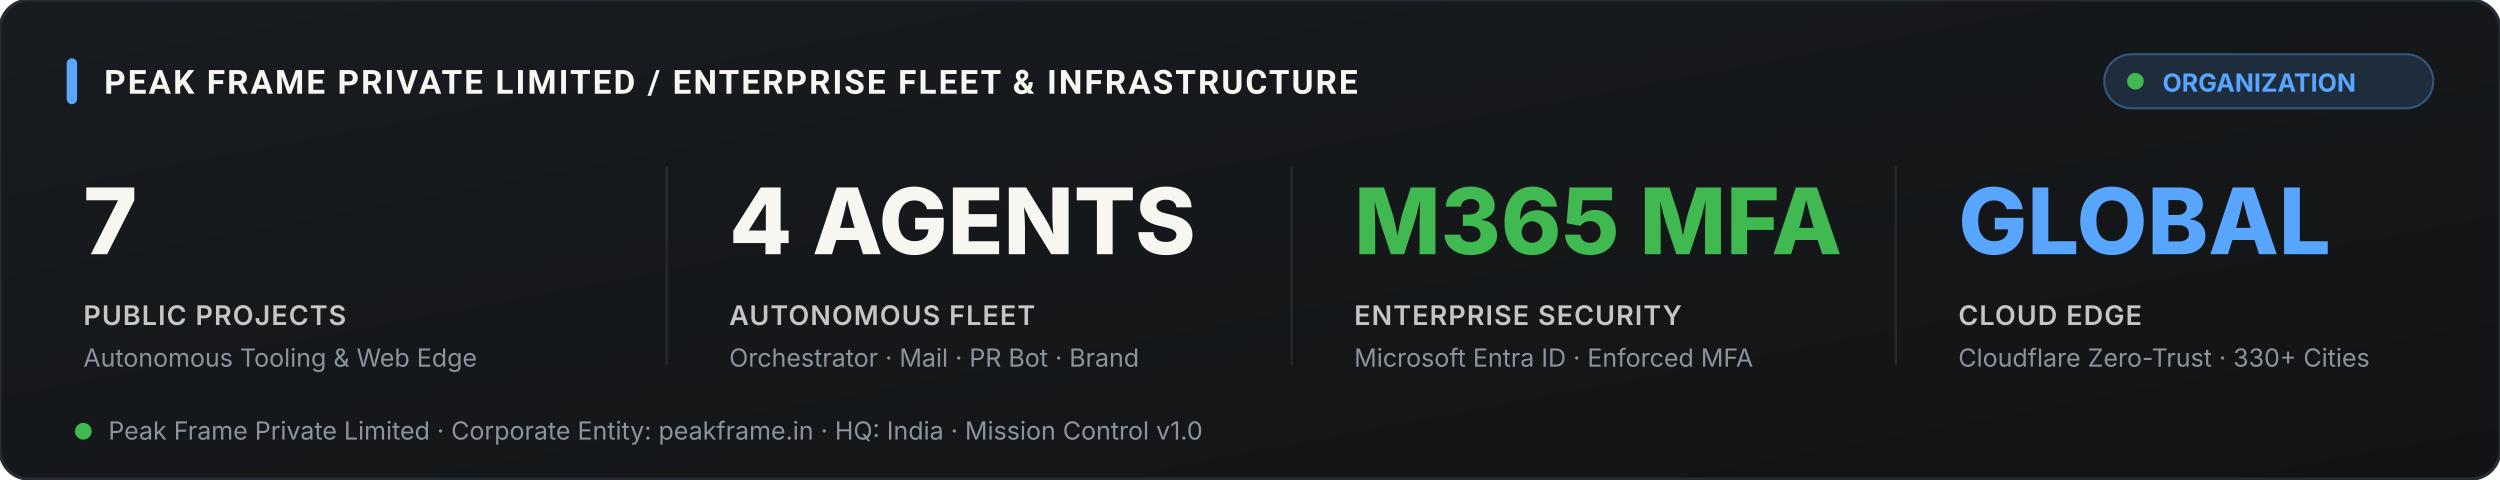
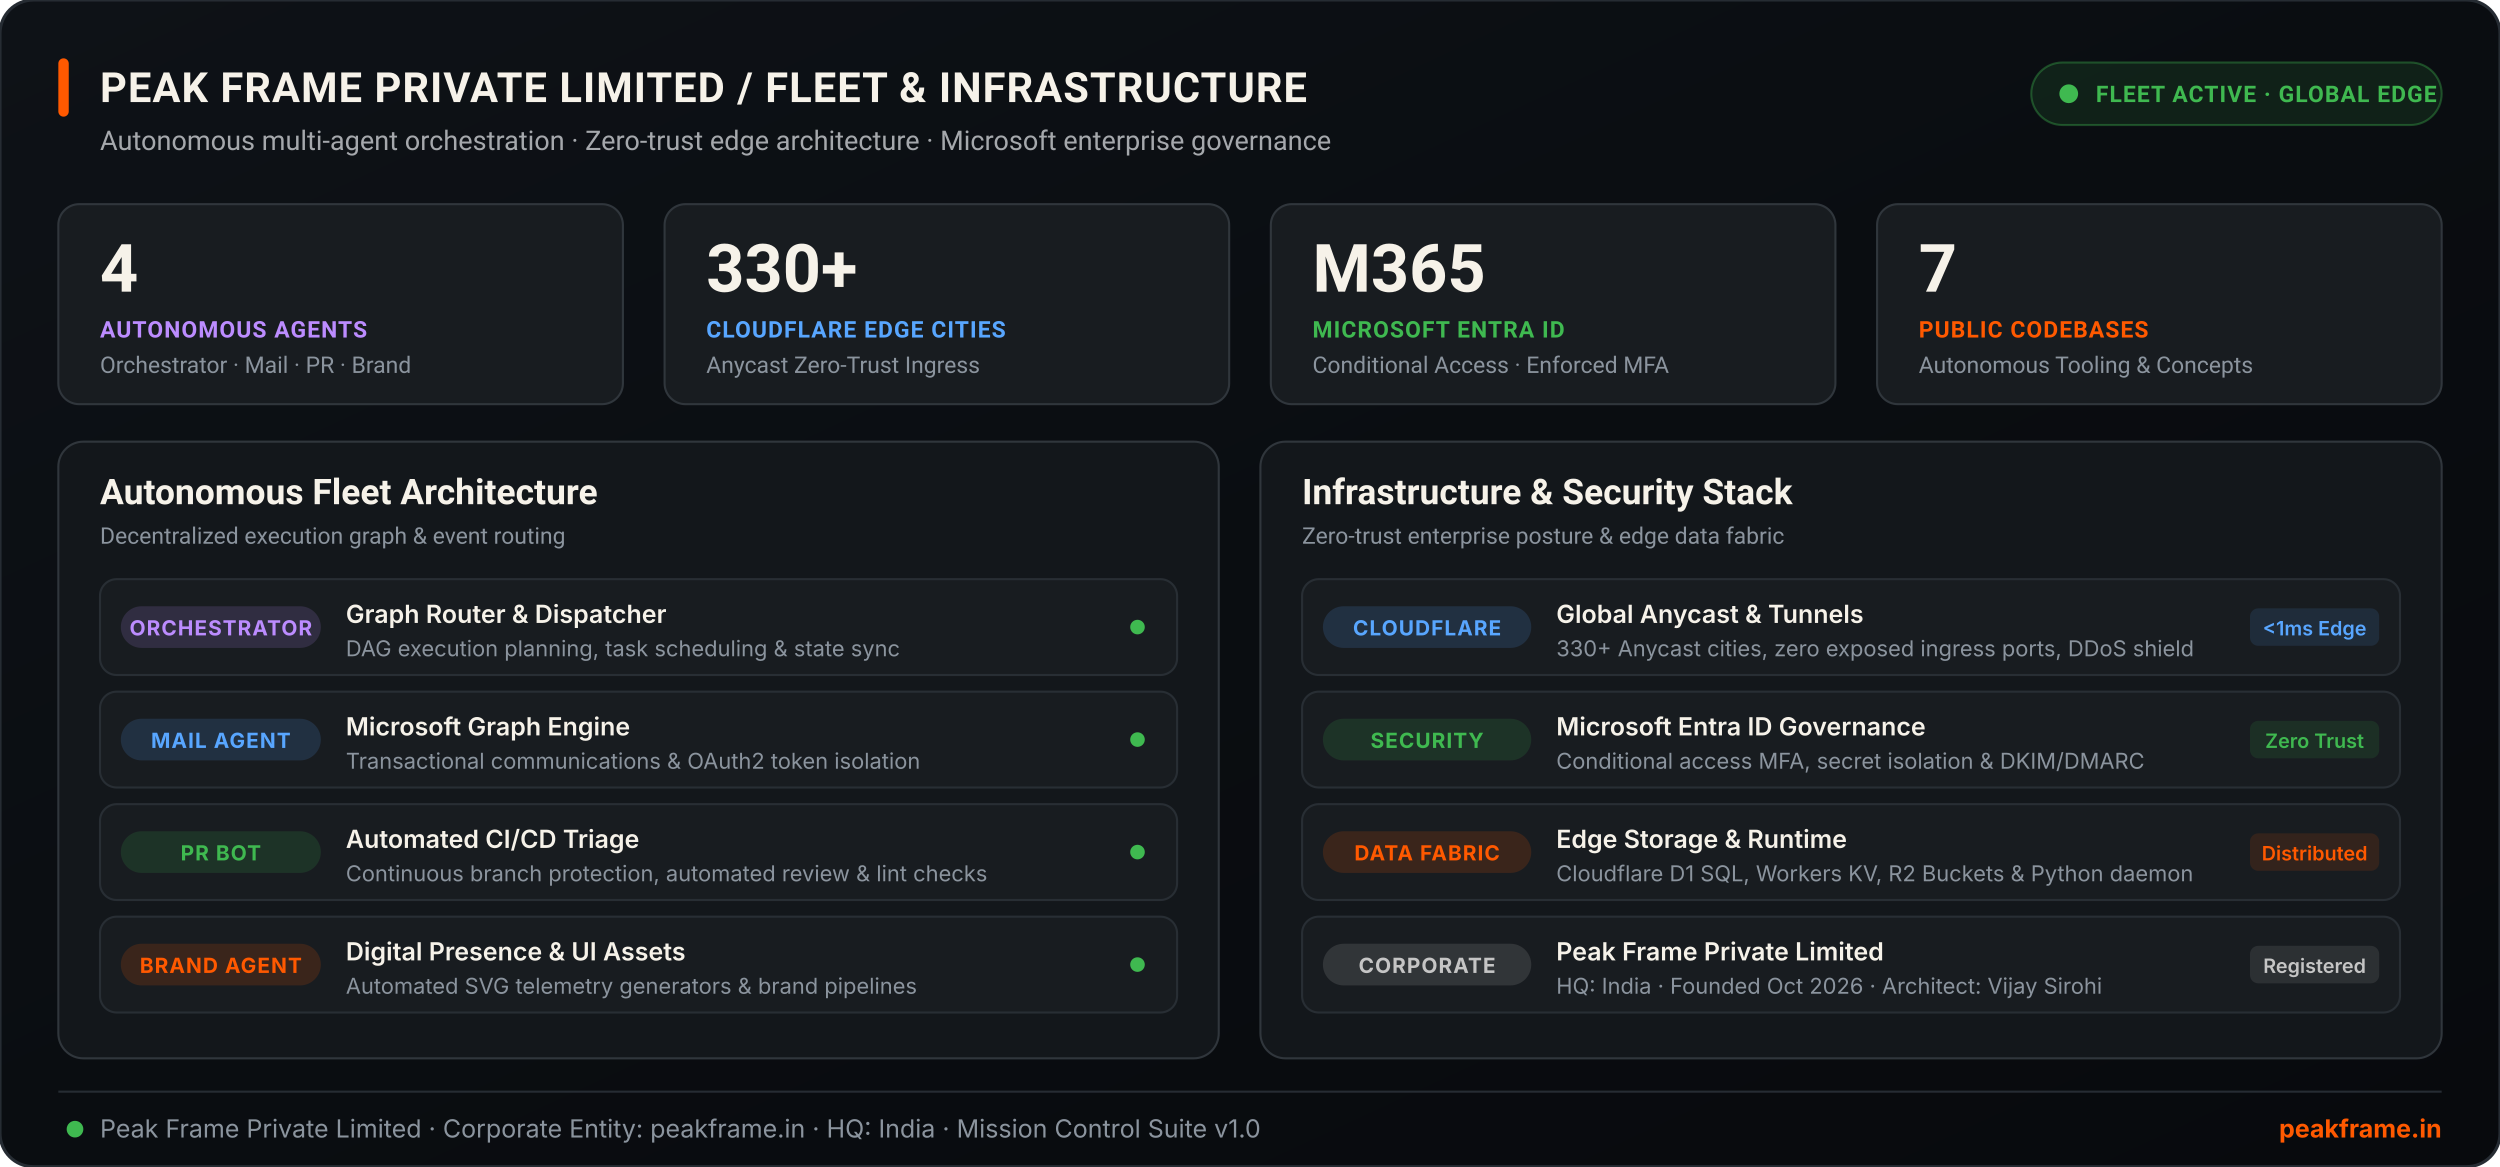
- <svg xmlns="http://www.w3.org/2000/svg" width="1200" height="230" viewBox="0 0 1200 230" role="img" aria-label="Peak Frame Organization Activity">
+ <svg xmlns="http://www.w3.org/2000/svg" width="1200" height="560" viewBox="0 0 1200 560" role="img" aria-label="Peak Frame Private Limited — Enterprise Fleet &amp; Infrastructure Dashboard">
  <defs>
-     <linearGradient id="orgGlow" x1="0%" y1="0%" x2="100%" y2="100%">
-       <stop offset="0%" stop-color="#181c20" />
-       <stop offset="100%" stop-color="#121314" />
+     <linearGradient id="orgBg" x1="0%" y1="0%" x2="100%" y2="100%">
+       <stop offset="0%" stop-color="#0e1217" />
+       <stop offset="50%" stop-color="#0a0d11" />
+       <stop offset="100%" stop-color="#080a0d" />
    </linearGradient>
  </defs>
-   <rect width="1200" height="230" rx="14" fill="url(#orgGlow)" stroke="#262c33" stroke-width="1.5" />
-   <rect x="32" y="28" width="5" height="22" rx="2.5" fill="#58a6ff" />
-   <text x="50" y="45" fill="#f8f6f0" font-family="-apple-system, BlinkMacSystemFont, 'Segoe UI', Roboto, sans-serif" font-size="16" font-weight="700" letter-spacing="1">PEAK FRAME PRIVATE LIMITED / ENTERPRISE FLEET &amp; INFRASTRUCTURE</text>
-   <rect x="1010" y="26" width="158" height="26" rx="13" fill="rgba(88, 166, 255, 0.15)" stroke="rgba(88, 166, 255, 0.4)" stroke-width="1" />
-   <circle cx="1025" cy="39" r="4" fill="#3fb950" />
-   <text x="1038" y="44" fill="#58a6ff" font-family="-apple-system, BlinkMacSystemFont, sans-serif" font-size="12" font-weight="700">ORGANIZATION</text>
-   <text x="40" y="122" fill="#f8f6f0" font-family="-apple-system, BlinkMacSystemFont, sans-serif" font-size="44" font-weight="800">7</text>
-   <text x="40" y="156" fill="#c5c5c5" font-family="-apple-system, BlinkMacSystemFont, sans-serif" font-size="13" font-weight="600" letter-spacing="0.5">PUBLIC PROJECTS</text>
-   <text x="40" y="176" fill="#8b949e" font-family="-apple-system, BlinkMacSystemFont, sans-serif" font-size="12">Autonomous Tooling &amp; Web Edge</text>
-   <line x1="320" y1="80" x2="320" y2="175" stroke="#262c33" stroke-width="1" />
-   <text x="350" y="122" fill="#f8f6f0" font-family="-apple-system, BlinkMacSystemFont, sans-serif" font-size="44" font-weight="800">4 AGENTS</text>
-   <text x="350" y="156" fill="#c5c5c5" font-family="-apple-system, BlinkMacSystemFont, sans-serif" font-size="13" font-weight="600" letter-spacing="0.5">AUTONOMOUS FLEET</text>
-   <text x="350" y="176" fill="#8b949e" font-family="-apple-system, BlinkMacSystemFont, sans-serif" font-size="12">Orchestrator · Mail · PR Bot · Brand</text>
-   <line x1="620" y1="80" x2="620" y2="175" stroke="#262c33" stroke-width="1" />
-   <text x="650" y="122" fill="#3fb950" font-family="-apple-system, BlinkMacSystemFont, sans-serif" font-size="44" font-weight="800">M365 MFA</text>
-   <text x="650" y="156" fill="#c5c5c5" font-family="-apple-system, BlinkMacSystemFont, sans-serif" font-size="13" font-weight="600" letter-spacing="0.5">ENTERPRISE SECURITY</text>
-   <text x="650" y="176" fill="#8b949e" font-family="-apple-system, BlinkMacSystemFont, sans-serif" font-size="12">Microsoft Entra ID · Enforced MFA</text>
-   <line x1="910" y1="80" x2="910" y2="175" stroke="#262c33" stroke-width="1" />
-   <text x="940" y="122" fill="#58a6ff" font-family="-apple-system, BlinkMacSystemFont, sans-serif" font-size="44" font-weight="800">GLOBAL</text>
-   <text x="940" y="156" fill="#c5c5c5" font-family="-apple-system, BlinkMacSystemFont, sans-serif" font-size="13" font-weight="600" letter-spacing="0.5">CLOUD EDGE</text>
-   <text x="940" y="176" fill="#8b949e" font-family="-apple-system, BlinkMacSystemFont, sans-serif" font-size="12">Cloudflare Zero-Trust · 330+ Cities</text>
-   <circle cx="40" cy="207" r="4" fill="#3fb950" />
-   <text x="52" y="211" fill="#8b949e" font-family="-apple-system, BlinkMacSystemFont, sans-serif" font-size="12">Peak Frame Private Limited · Corporate Entity: peakframe.in · HQ: India · Mission Control v1.0</text>
+   <rect x="0" y="0" width="1200" height="560" rx="16" fill="url(#orgBg)" stroke="#262c33" stroke-width="1.5" />
+   <rect x="28" y="28" width="5" height="28" rx="2.5" fill="#ff5900" />
+   <text x="48" y="49" font-family="-apple-system, BlinkMacSystemFont, 'Segoe UI', Roboto, sans-serif" font-size="20" fill="#f6f2e9" font-weight="700" letter-spacing="0.5">PEAK FRAME PRIVATE LIMITED / FLEET &amp; INFRASTRUCTURE</text>
+   <text x="48" y="72" font-family="-apple-system, BlinkMacSystemFont, 'Segoe UI', Roboto, sans-serif" font-size="13" fill="#a5a8ac" font-weight="400">Autonomous multi-agent orchestration · Zero-trust edge architecture · Microsoft enterprise governance</text>
+   <rect x="975" y="30" width="197" height="30" rx="15" fill="rgba(63, 185, 80, 0.12)" stroke="rgba(63, 185, 80, 0.35)" stroke-width="1" />
+   <circle cx="993" cy="45" r="4.5" fill="#3fb950" />
+   <text x="1006" y="49" fill="#3fb950" font-family="-apple-system, BlinkMacSystemFont, 'Segoe UI', Roboto, sans-serif" font-size="11" font-weight="700" letter-spacing="0.5">FLEET ACTIVE · GLOBAL EDGE</text>
+   <rect x="28" y="98" width="271" height="96" rx="10" fill="#181c20" stroke="#30363c" stroke-width="1" />
+   <text x="48" y="140" font-family="-apple-system, BlinkMacSystemFont, 'Segoe UI', Roboto, sans-serif" font-size="32" fill="#f6f2e9" font-weight="700">4</text>
+   <text x="48" y="162" font-family="-apple-system, BlinkMacSystemFont, 'Segoe UI', Roboto, sans-serif" font-size="11" fill="#bc8cff" font-weight="700" letter-spacing="0.5">AUTONOMOUS AGENTS</text>
+   <text x="48" y="179" font-family="-apple-system, BlinkMacSystemFont, 'Segoe UI', Roboto, sans-serif" font-size="11" fill="#8b949e">Orchestrator · Mail · PR · Brand</text>
+   <rect x="319" y="98" width="271" height="96" rx="10" fill="#181c20" stroke="#30363c" stroke-width="1" />
+   <text x="339" y="140" font-family="-apple-system, BlinkMacSystemFont, 'Segoe UI', Roboto, sans-serif" font-size="32" fill="#f6f2e9" font-weight="700">330+</text>
+   <text x="339" y="162" font-family="-apple-system, BlinkMacSystemFont, 'Segoe UI', Roboto, sans-serif" font-size="11" fill="#58a6ff" font-weight="700" letter-spacing="0.5">CLOUDFLARE EDGE CITIES</text>
+   <text x="339" y="179" font-family="-apple-system, BlinkMacSystemFont, 'Segoe UI', Roboto, sans-serif" font-size="11" fill="#8b949e">Anycast Zero-Trust Ingress</text>
+   <rect x="610" y="98" width="271" height="96" rx="10" fill="#181c20" stroke="#30363c" stroke-width="1" />
+   <text x="630" y="140" font-family="-apple-system, BlinkMacSystemFont, 'Segoe UI', Roboto, sans-serif" font-size="32" fill="#f6f2e9" font-weight="700">M365</text>
+   <text x="630" y="162" font-family="-apple-system, BlinkMacSystemFont, 'Segoe UI', Roboto, sans-serif" font-size="11" fill="#3fb950" font-weight="700" letter-spacing="0.5">MICROSOFT ENTRA ID</text>
+   <text x="630" y="179" font-family="-apple-system, BlinkMacSystemFont, 'Segoe UI', Roboto, sans-serif" font-size="11" fill="#8b949e">Conditional Access · Enforced MFA</text>
+   <rect x="901" y="98" width="271" height="96" rx="10" fill="#181c20" stroke="#30363c" stroke-width="1" />
+   <text x="921" y="140" font-family="-apple-system, BlinkMacSystemFont, 'Segoe UI', Roboto, sans-serif" font-size="32" fill="#f6f2e9" font-weight="700">7</text>
+   <text x="921" y="162" font-family="-apple-system, BlinkMacSystemFont, 'Segoe UI', Roboto, sans-serif" font-size="11" fill="#ff5900" font-weight="700" letter-spacing="0.5">PUBLIC CODEBASES</text>
+   <text x="921" y="179" font-family="-apple-system, BlinkMacSystemFont, 'Segoe UI', Roboto, sans-serif" font-size="11" fill="#8b949e">Autonomous Tooling &amp; Concepts</text>
+   <rect x="28" y="212" width="557" height="296" rx="12" fill="#13171b" stroke="#30363c" stroke-width="1" />
+   <text x="48" y="242" font-family="-apple-system, BlinkMacSystemFont, 'Segoe UI', Roboto, sans-serif" font-size="17" fill="#f6f2e9" font-weight="700">Autonomous Fleet Architecture</text>
+   <text x="48" y="261" font-family="-apple-system, BlinkMacSystemFont, 'Segoe UI', Roboto, sans-serif" font-size="11" fill="#8b949e">Decentralized execution graph &amp; event routing</text>
+   <rect x="48" y="278" width="517" height="46" rx="8" fill="#181c20" stroke="#282e34" stroke-width="1" />
+   <rect x="58" y="291" width="96" height="20" rx="10" fill="rgba(188, 140, 255, 0.15)" />
+   <text x="106" y="305" text-anchor="middle" fill="#bc8cff" font-family="-apple-system, BlinkMacSystemFont, sans-serif" font-size="10" font-weight="700" letter-spacing="0.5">ORCHESTRATOR</text>
+   <text x="166" y="299" fill="#f6f2e9" font-family="-apple-system, BlinkMacSystemFont, sans-serif" font-size="12" font-weight="600">Graph Router &amp; Dispatcher</text>
+   <text x="166" y="315" fill="#8b949e" font-family="-apple-system, BlinkMacSystemFont, sans-serif" font-size="10.5">DAG execution planning, task scheduling &amp; state sync</text>
+   <circle cx="546" cy="301" r="3.5" fill="#3fb950" />
+   <rect x="48" y="332" width="517" height="46" rx="8" fill="#181c20" stroke="#282e34" stroke-width="1" />
+   <rect x="58" y="345" width="96" height="20" rx="10" fill="rgba(88, 166, 255, 0.15)" />
+   <text x="106" y="359" text-anchor="middle" fill="#58a6ff" font-family="-apple-system, BlinkMacSystemFont, sans-serif" font-size="10" font-weight="700" letter-spacing="0.5">MAIL AGENT</text>
+   <text x="166" y="353" fill="#f6f2e9" font-family="-apple-system, BlinkMacSystemFont, sans-serif" font-size="12" font-weight="600">Microsoft Graph Engine</text>
+   <text x="166" y="369" fill="#8b949e" font-family="-apple-system, BlinkMacSystemFont, sans-serif" font-size="10.5">Transactional communications &amp; OAuth2 token isolation</text>
+   <circle cx="546" cy="355" r="3.5" fill="#3fb950" />
+   <rect x="48" y="386" width="517" height="46" rx="8" fill="#181c20" stroke="#282e34" stroke-width="1" />
+   <rect x="58" y="399" width="96" height="20" rx="10" fill="rgba(63, 185, 80, 0.15)" />
+   <text x="106" y="413" text-anchor="middle" fill="#3fb950" font-family="-apple-system, BlinkMacSystemFont, sans-serif" font-size="10" font-weight="700" letter-spacing="0.5">PR BOT</text>
+   <text x="166" y="407" fill="#f6f2e9" font-family="-apple-system, BlinkMacSystemFont, sans-serif" font-size="12" font-weight="600">Automated CI/CD Triage</text>
+   <text x="166" y="423" fill="#8b949e" font-family="-apple-system, BlinkMacSystemFont, sans-serif" font-size="10.5">Continuous branch protection, automated review &amp; lint checks</text>
+   <circle cx="546" cy="409" r="3.5" fill="#3fb950" />
+   <rect x="48" y="440" width="517" height="46" rx="8" fill="#181c20" stroke="#282e34" stroke-width="1" />
+   <rect x="58" y="453" width="96" height="20" rx="10" fill="rgba(255, 89, 0, 0.15)" />
+   <text x="106" y="467" text-anchor="middle" fill="#ff5900" font-family="-apple-system, BlinkMacSystemFont, sans-serif" font-size="10" font-weight="700" letter-spacing="0.5">BRAND AGENT</text>
+   <text x="166" y="461" fill="#f6f2e9" font-family="-apple-system, BlinkMacSystemFont, sans-serif" font-size="12" font-weight="600">Digital Presence &amp; UI Assets</text>
+   <text x="166" y="477" fill="#8b949e" font-family="-apple-system, BlinkMacSystemFont, sans-serif" font-size="10.5">Automated SVG telemetry generators &amp; brand pipelines</text>
+   <circle cx="546" cy="463" r="3.5" fill="#3fb950" />
+   <rect x="605" y="212" width="567" height="296" rx="12" fill="#13171b" stroke="#30363c" stroke-width="1" />
+   <text x="625" y="242" font-family="-apple-system, BlinkMacSystemFont, 'Segoe UI', Roboto, sans-serif" font-size="17" fill="#f6f2e9" font-weight="700">Infrastructure &amp; Security Stack</text>
+   <text x="625" y="261" font-family="-apple-system, BlinkMacSystemFont, 'Segoe UI', Roboto, sans-serif" font-size="11" fill="#8b949e">Zero-trust enterprise posture &amp; edge data fabric</text>
+   <rect x="625" y="278" width="527" height="46" rx="8" fill="#181c20" stroke="#282e34" stroke-width="1" />
+   <rect x="635" y="291" width="100" height="20" rx="10" fill="rgba(88, 166, 255, 0.15)" />
+   <text x="685" y="305" text-anchor="middle" fill="#58a6ff" font-family="-apple-system, BlinkMacSystemFont, sans-serif" font-size="10" font-weight="700" letter-spacing="0.5">CLOUDFLARE</text>
+   <text x="747" y="299" fill="#f6f2e9" font-family="-apple-system, BlinkMacSystemFont, sans-serif" font-size="12" font-weight="600">Global Anycast &amp; Tunnels</text>
+   <text x="747" y="315" fill="#8b949e" font-family="-apple-system, BlinkMacSystemFont, sans-serif" font-size="10.5">330+ Anycast cities, zero exposed ingress ports, DDoS shield</text>
+   <rect x="1080" y="292" width="62" height="18" rx="4" fill="rgba(88, 166, 255, 0.12)" />
+   <text x="1111" y="305" text-anchor="middle" fill="#58a6ff" font-family="-apple-system, BlinkMacSystemFont, sans-serif" font-size="9.5" font-weight="600">&lt;1ms Edge</text>
+   <rect x="625" y="332" width="527" height="46" rx="8" fill="#181c20" stroke="#282e34" stroke-width="1" />
+   <rect x="635" y="345" width="100" height="20" rx="10" fill="rgba(63, 185, 80, 0.15)" />
+   <text x="685" y="359" text-anchor="middle" fill="#3fb950" font-family="-apple-system, BlinkMacSystemFont, sans-serif" font-size="10" font-weight="700" letter-spacing="0.5">SECURITY</text>
+   <text x="747" y="353" fill="#f6f2e9" font-family="-apple-system, BlinkMacSystemFont, sans-serif" font-size="12" font-weight="600">Microsoft Entra ID Governance</text>
+   <text x="747" y="369" fill="#8b949e" font-family="-apple-system, BlinkMacSystemFont, sans-serif" font-size="10.5">Conditional access MFA, secret isolation &amp; DKIM/DMARC</text>
+   <rect x="1080" y="346" width="62" height="18" rx="4" fill="rgba(63, 185, 80, 0.12)" />
+   <text x="1111" y="359" text-anchor="middle" fill="#3fb950" font-family="-apple-system, BlinkMacSystemFont, sans-serif" font-size="9.5" font-weight="600">Zero Trust</text>
+   <rect x="625" y="386" width="527" height="46" rx="8" fill="#181c20" stroke="#282e34" stroke-width="1" />
+   <rect x="635" y="399" width="100" height="20" rx="10" fill="rgba(255, 89, 0, 0.15)" />
+   <text x="685" y="413" text-anchor="middle" fill="#ff5900" font-family="-apple-system, BlinkMacSystemFont, sans-serif" font-size="10" font-weight="700" letter-spacing="0.5">DATA FABRIC</text>
+   <text x="747" y="407" fill="#f6f2e9" font-family="-apple-system, BlinkMacSystemFont, sans-serif" font-size="12" font-weight="600">Edge Storage &amp; Runtime</text>
+   <text x="747" y="423" fill="#8b949e" font-family="-apple-system, BlinkMacSystemFont, sans-serif" font-size="10.5">Cloudflare D1 SQL, Workers KV, R2 Buckets &amp; Python daemon</text>
+   <rect x="1080" y="400" width="62" height="18" rx="4" fill="rgba(255, 89, 0, 0.12)" />
+   <text x="1111" y="413" text-anchor="middle" fill="#ff5900" font-family="-apple-system, BlinkMacSystemFont, sans-serif" font-size="9.5" font-weight="600">Distributed</text>
+   <rect x="625" y="440" width="527" height="46" rx="8" fill="#181c20" stroke="#282e34" stroke-width="1" />
+   <rect x="635" y="453" width="100" height="20" rx="10" fill="rgba(197, 197, 197, 0.15)" />
+   <text x="685" y="467" text-anchor="middle" fill="#c5c5c5" font-family="-apple-system, BlinkMacSystemFont, sans-serif" font-size="10" font-weight="700" letter-spacing="0.5">CORPORATE</text>
+   <text x="747" y="461" fill="#f6f2e9" font-family="-apple-system, BlinkMacSystemFont, sans-serif" font-size="12" font-weight="600">Peak Frame Private Limited</text>
+   <text x="747" y="477" fill="#8b949e" font-family="-apple-system, BlinkMacSystemFont, sans-serif" font-size="10.5">HQ: India · Founded Oct 2026 · Architect: Vijay Sirohi</text>
+   <rect x="1080" y="454" width="62" height="18" rx="4" fill="rgba(197, 197, 197, 0.12)" />
+   <text x="1111" y="467" text-anchor="middle" fill="#c5c5c5" font-family="-apple-system, BlinkMacSystemFont, sans-serif" font-size="9.5" font-weight="600">Registered</text>
+   <line x1="28" y1="524" x2="1172" y2="524" stroke="#262c33" stroke-width="1" />
+   <circle cx="36" cy="542" r="4" fill="#3fb950" />
+   <text x="48" y="546" font-family="-apple-system, BlinkMacSystemFont, sans-serif" font-size="12" fill="#8b949e">Peak Frame Private Limited · Corporate Entity: peakframe.in · HQ: India · Mission Control Suite v1.0</text>
+   <text x="1172" y="546" text-anchor="end" fill="#ff5900" font-family="-apple-system, BlinkMacSystemFont, sans-serif" font-size="12" font-weight="700">peakframe.in</text>
</svg>
